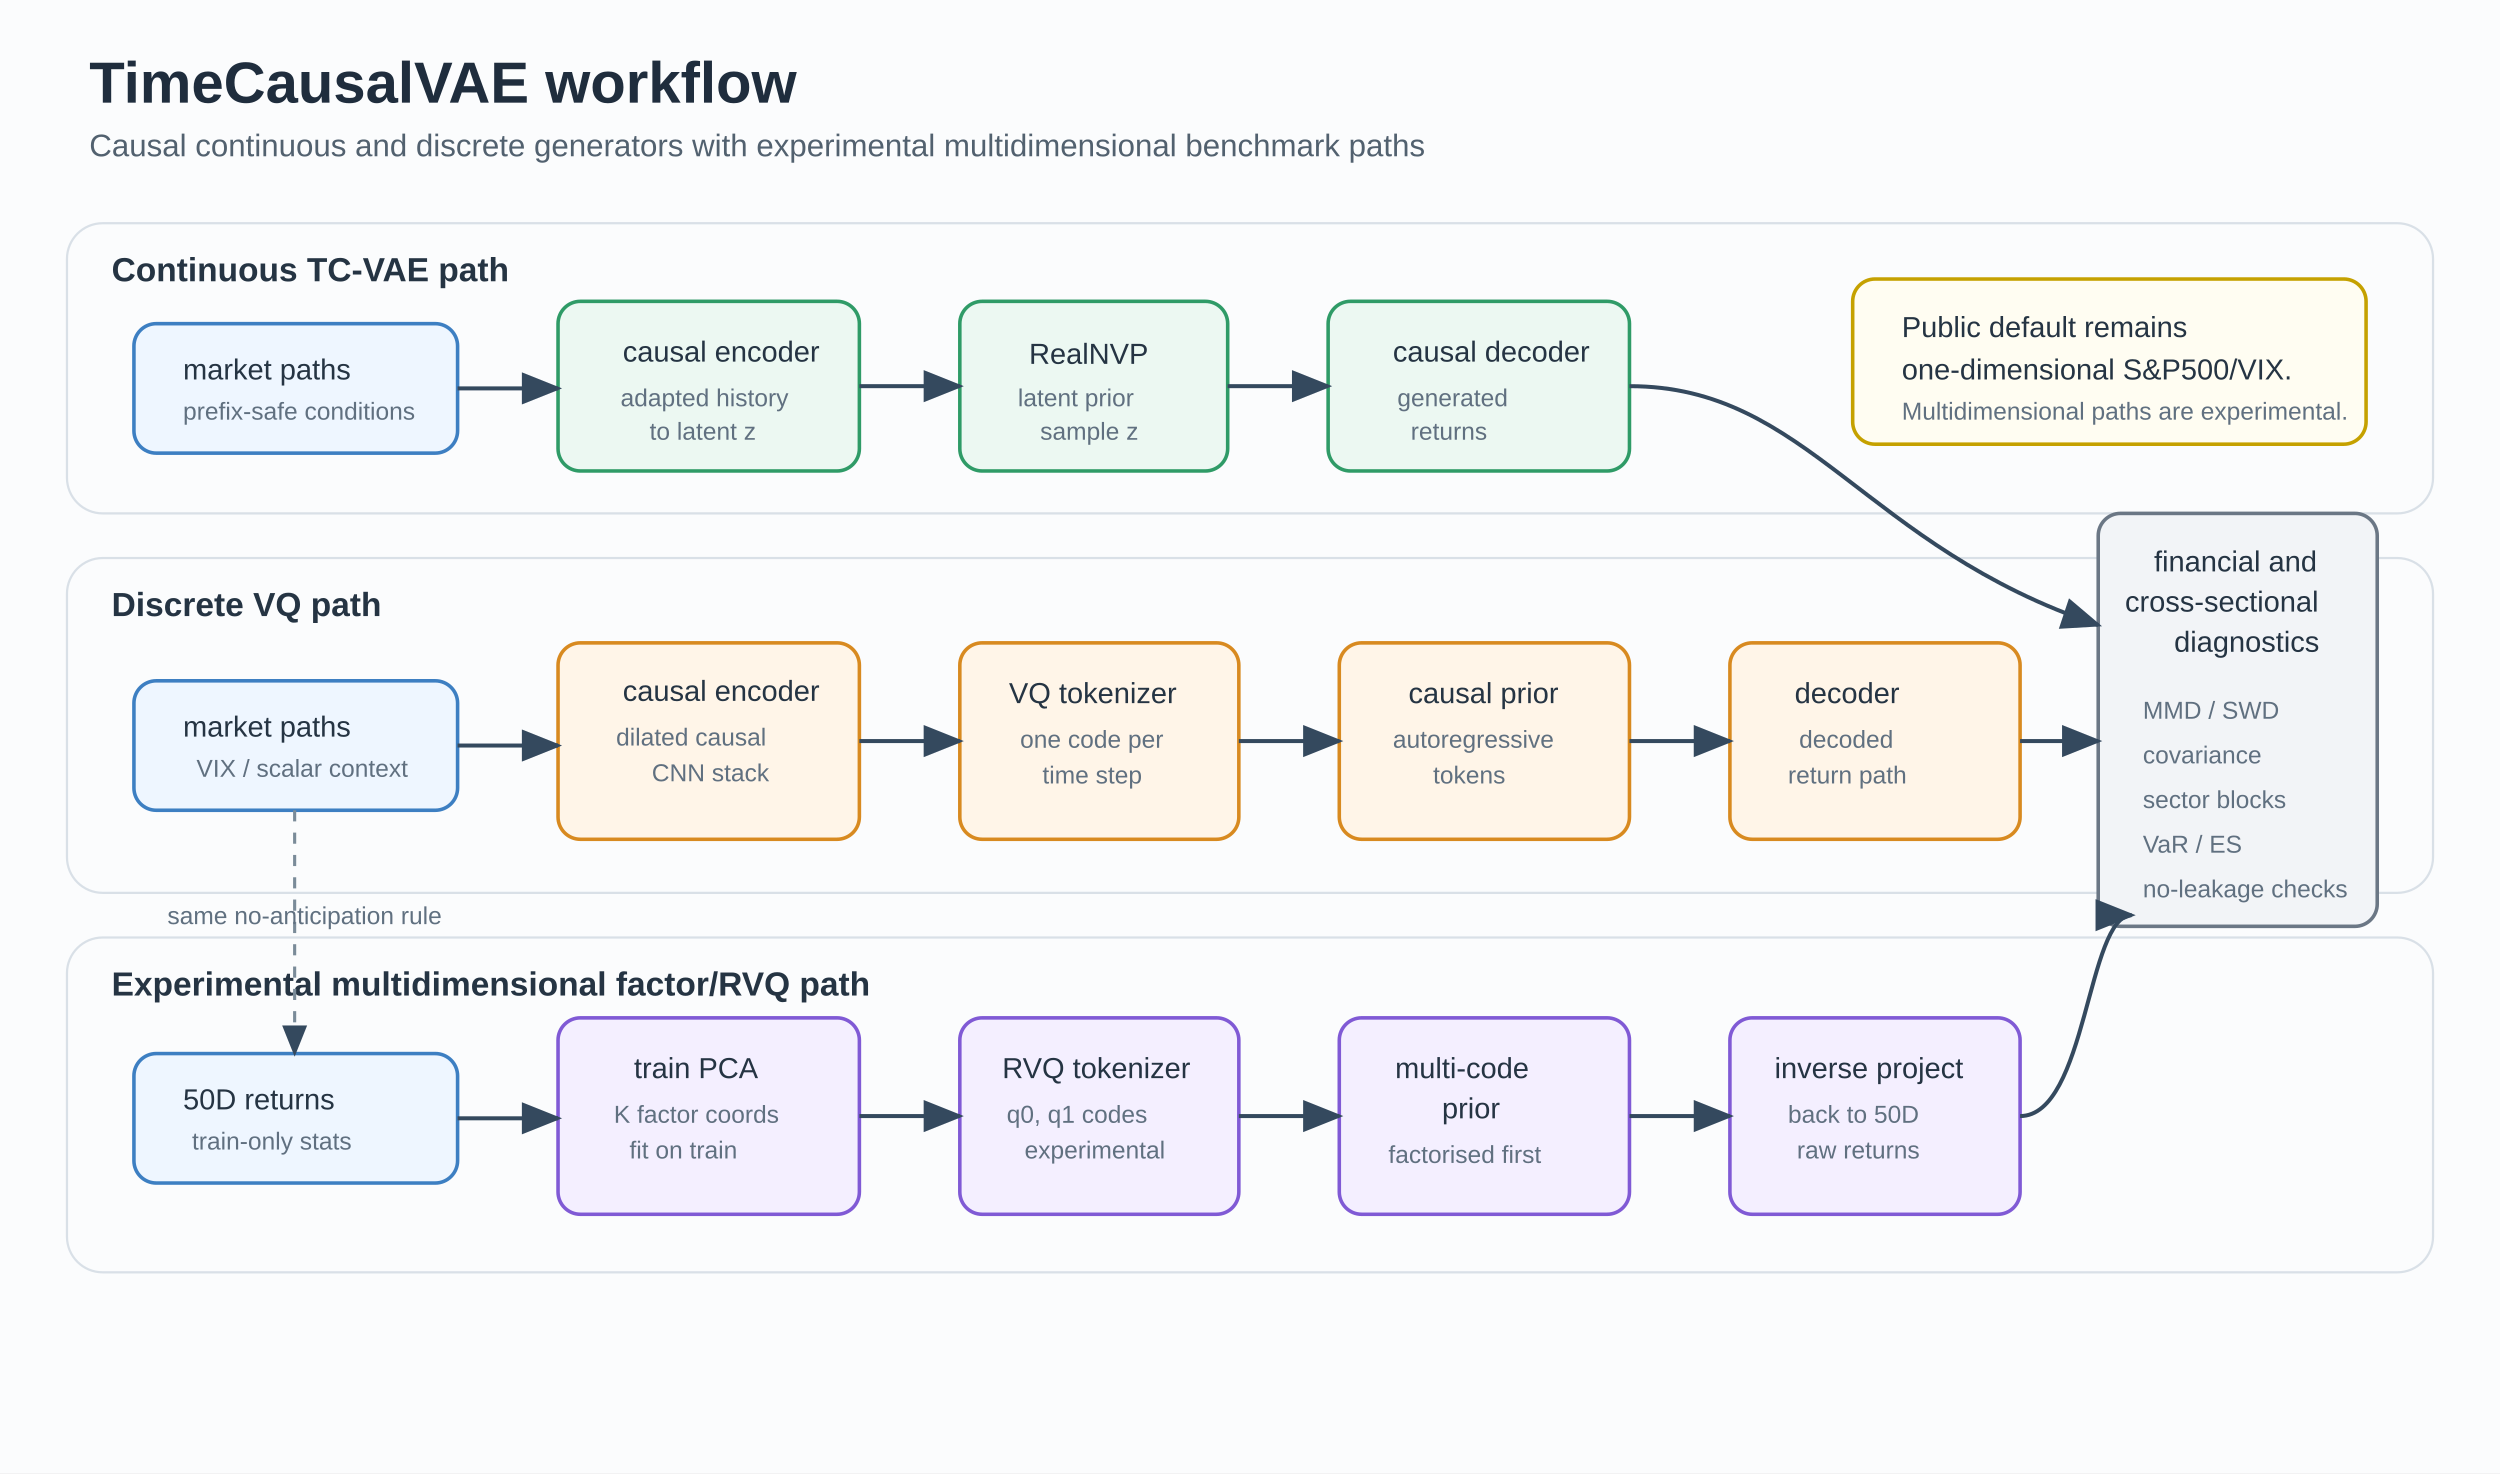
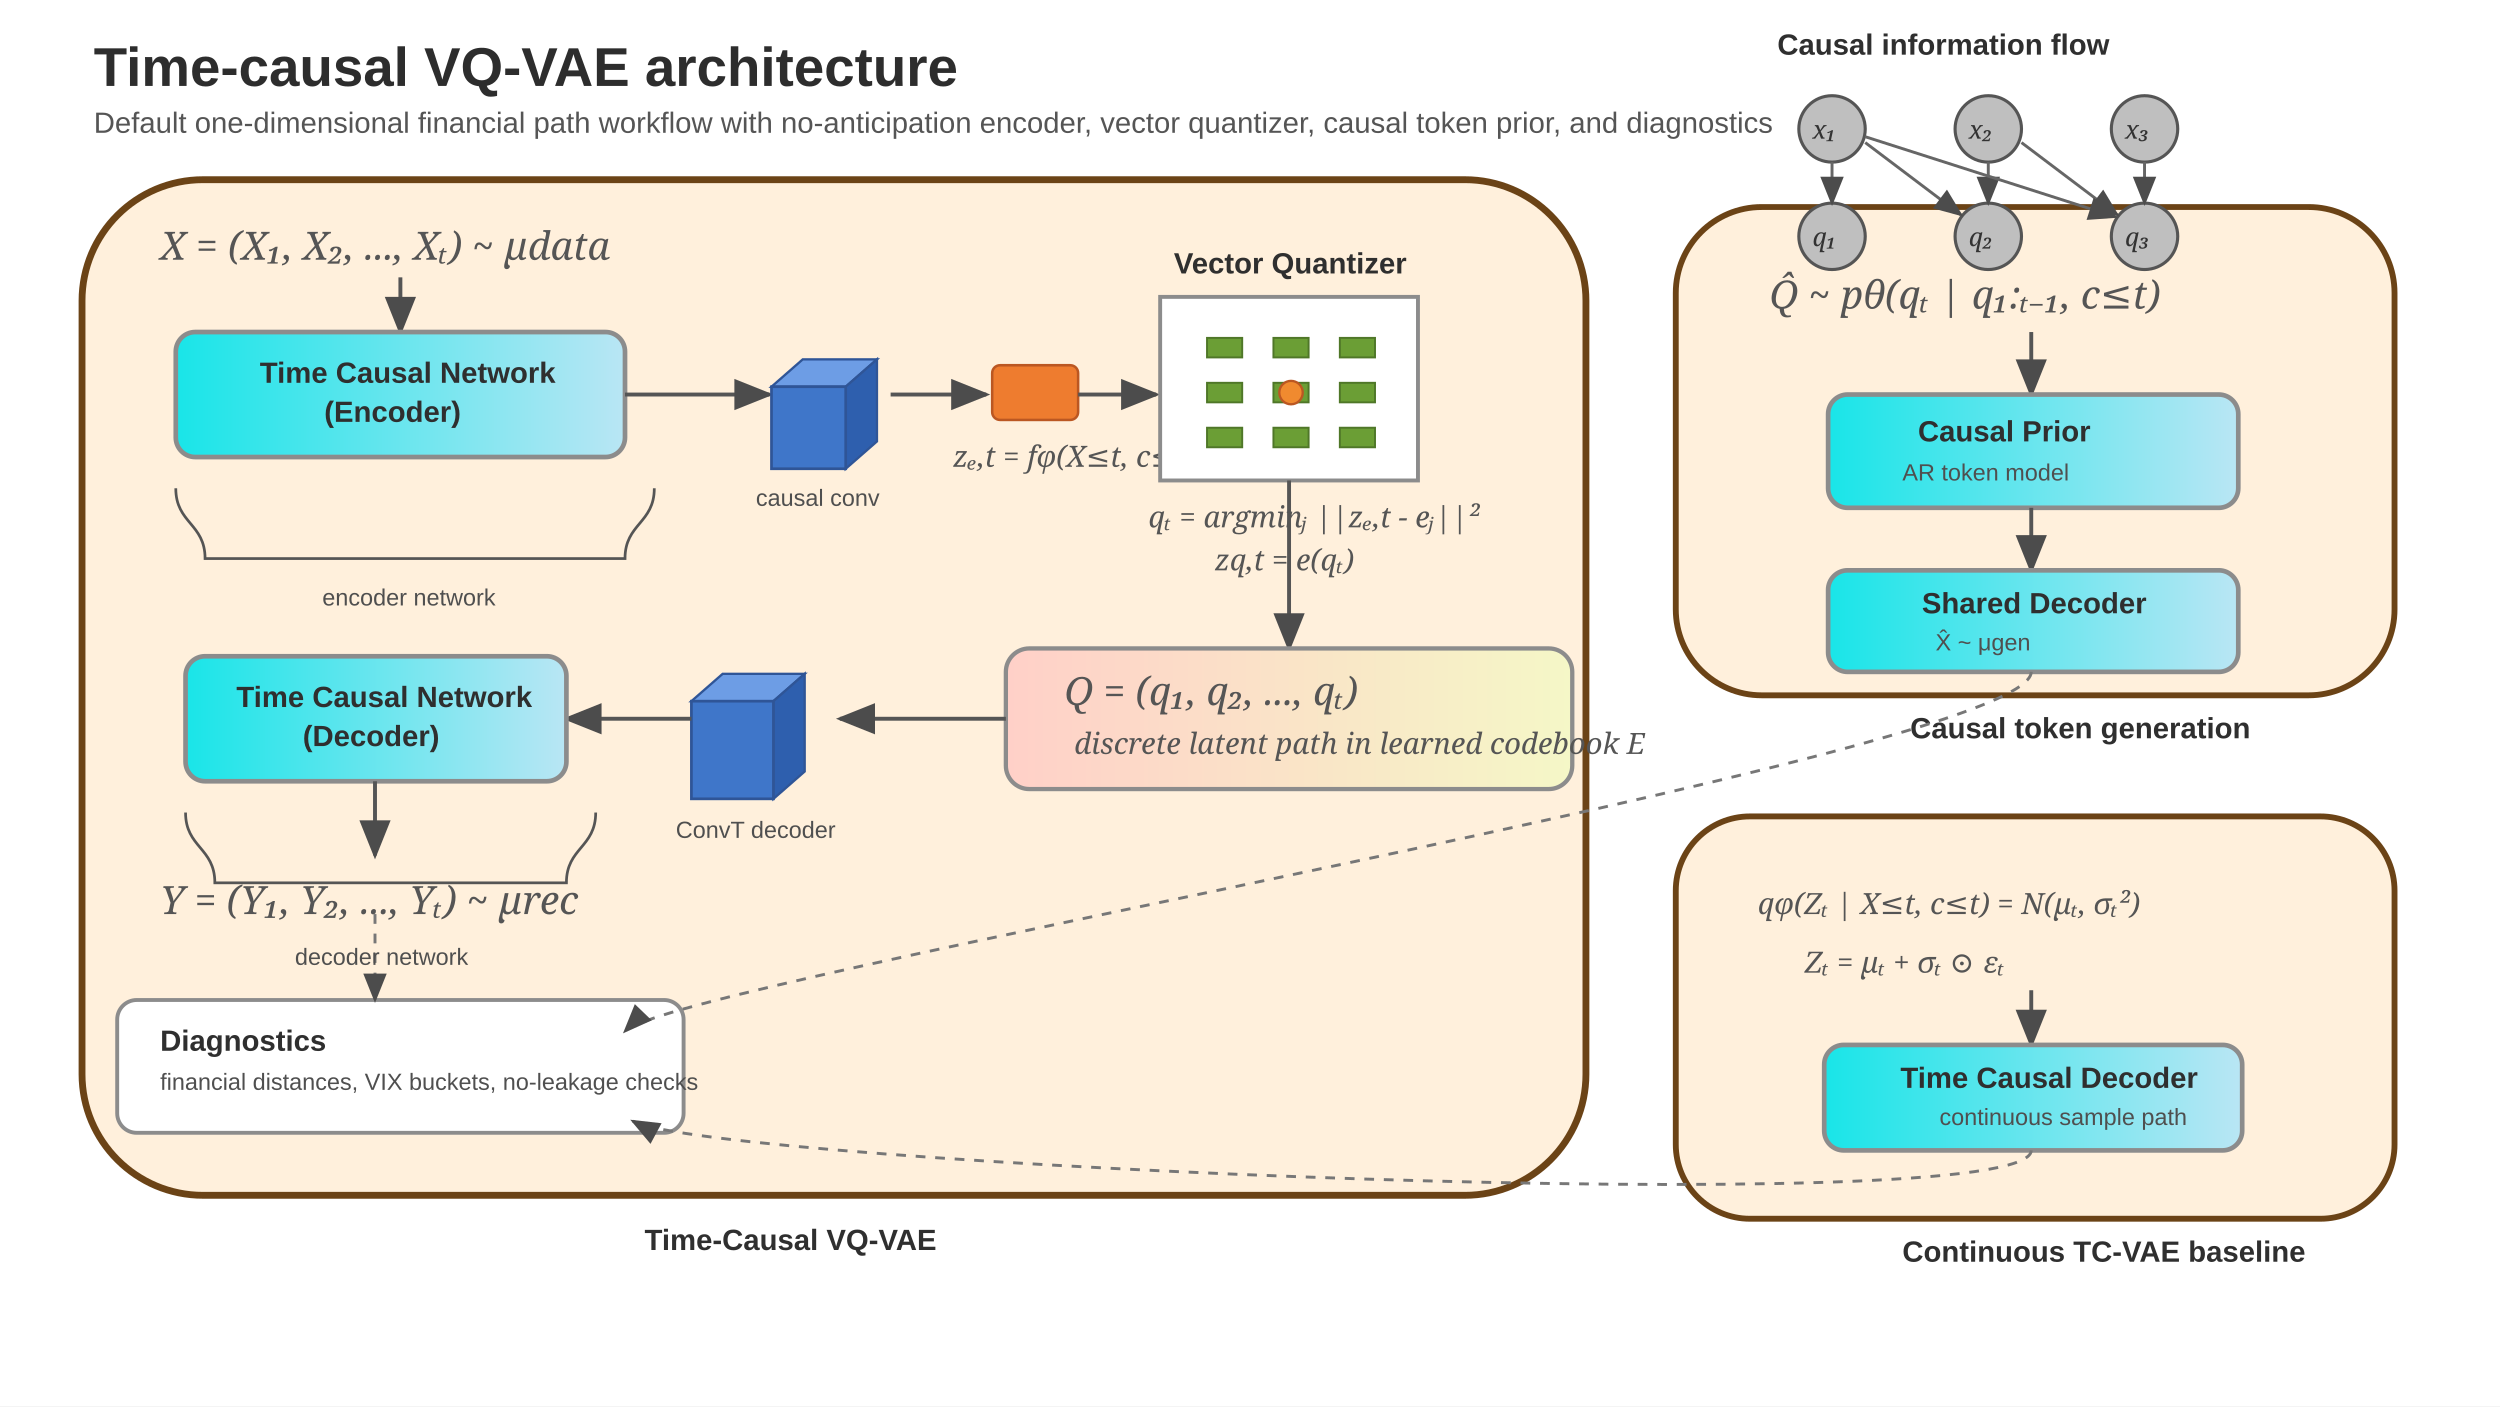
- <svg xmlns="http://www.w3.org/2000/svg" width="1120" height="660" viewBox="0 0 1120 660" role="img" aria-labelledby="title desc">
+ <svg xmlns="http://www.w3.org/2000/svg" width="1280" height="720" viewBox="0 0 1280 720" role="img" aria-labelledby="title desc">
  <defs>
+     <linearGradient id="cyanBox" x1="0" x2="1" y1="0" y2="0">
+       <stop offset="0" stop-color="#19e5e8" />
+       <stop offset="1" stop-color="#b9e6f4" />
+     </linearGradient>
+     <linearGradient id="latentBox" x1="0" x2="1" y1="0" y2="0">
+       <stop offset="0" stop-color="#ffd0c8" />
+       <stop offset="1" stop-color="#f5f7c7" />
+     </linearGradient>
    <marker id="arrow" markerWidth="10" markerHeight="8" refX="9" refY="4" orient="auto" markerUnits="strokeWidth">
-       <path d="M0,0 L10,4 L0,8 Z" fill="#34495e" />
+       <path d="M0,0 L10,4 L0,8 Z" fill="#4c4c4c" />
    </marker>
    <style>
-       .bg { fill: #fbfcfd; }
-       .title { font: 700 26px Arial, sans-serif; fill: #1f2d3d; }
-       .subtitle { font: 14px Arial, sans-serif; fill: #52616f; }
-       .lane-title { font: 700 15px Arial, sans-serif; fill: #253443; }
-       .label { font: 13px Arial, sans-serif; fill: #253443; }
-       .small { font: 11px Arial, sans-serif; fill: #607080; }
-       .box { stroke-width: 1.6; rx: 10; ry: 10; }
-       .input { fill: #eef6ff; stroke: #3d7fc2; }
-       .continuous { fill: #ecf8f2; stroke: #2f9b67; }
-       .discrete { fill: #fff5e8; stroke: #d88a20; }
-       .factor { fill: #f4efff; stroke: #805ad5; }
-       .diagnostic { fill: #f2f4f7; stroke: #6b7785; }
-       .note { fill: #fffdf2; stroke: #c5a100; }
-       .line { stroke: #34495e; stroke-width: 1.8; fill: none; marker-end: url(#arrow); }
-       .soft-line { stroke: #7a8b99; stroke-width: 1.4; stroke-dasharray: 5 5; fill: none; marker-end: url(#arrow); }
-       .lane { stroke: #d9e0e7; stroke-width: 1; fill: none; }
+       .title { font: 700 28px Arial, sans-serif; fill: #2d2d2d; }
+       .subtitle { font: 15px Arial, sans-serif; fill: #555; }
+       .panel { fill: #fff0dc; stroke: #6b4316; stroke-width: 3.5; }
+       .panel-small { fill: #fff0dc; stroke: #6b4316; stroke-width: 3; }
+       .module { fill: url(#cyanBox); stroke: #8c8c8c; stroke-width: 2.4; }
+       .latent { fill: url(#latentBox); stroke: #8c8c8c; stroke-width: 2.2; }
+       .quant { fill: #ffffff; stroke: #8c8c8c; stroke-width: 2; }
+       .cube-front { fill: #3f76c9; stroke: #2f5597; stroke-width: 1.4; }
+       .cube-side { fill: #2e5fae; stroke: #2f5597; stroke-width: 1.2; }
+       .cube-top { fill: #6d9de5; stroke: #2f5597; stroke-width: 1.2; }
+       .orange { fill: #ee7c2f; stroke: #bb5722; stroke-width: 1.3; }
+       .green { fill: #6b9e35; stroke: #4f7728; stroke-width: 1; }
+       .node { fill: #bfbfbf; stroke: #555; stroke-width: 1.6; }
+       .node-text { font: italic 13px Georgia, serif; fill: #333; }
+       .label { font: 700 15px Arial, sans-serif; fill: #2f2f2f; }
+       .small { font: 12px Arial, sans-serif; fill: #4f4f4f; }
+       .formula { font: italic 20px Georgia, serif; fill: #555; }
+       .formula-small { font: italic 15px Georgia, serif; fill: #555; }
+       .caption { font: 13px Arial, sans-serif; fill: #5e5e5e; }
+       .line { stroke: #555; stroke-width: 2; fill: none; marker-end: url(#arrow); }
+       .thin-line { stroke: #666; stroke-width: 1.5; fill: none; marker-end: url(#arrow); }
+       .dash { stroke: #777; stroke-width: 1.5; stroke-dasharray: 5 5; fill: none; marker-end: url(#arrow); }
+       .brace { stroke: #555; stroke-width: 1.4; fill: none; }
    </style>
  </defs>
-   <rect class="bg" x="0" y="0" width="1120" height="660" />
-   <text class="title" x="40" y="46">TimeCausalVAE workflow</text>
-   <text class="subtitle" x="40" y="70">Causal continuous and discrete generators with experimental multidimensional benchmark paths</text>
-   <rect class="lane" x="30" y="100" width="1060" height="130" rx="16" />
-   <rect class="lane" x="30" y="250" width="1060" height="150" rx="16" />
-   <rect class="lane" x="30" y="420" width="1060" height="150" rx="16" />
-   <text class="lane-title" x="50" y="126">Continuous TC-VAE path</text>
-   <text class="lane-title" x="50" y="276">Discrete VQ path</text>
-   <text class="lane-title" x="50" y="446">Experimental multidimensional factor/RVQ path</text>
-   <rect class="box input" x="60" y="145" width="145" height="58" />
-   <text class="label" x="82" y="170">market paths</text>
-   <text class="small" x="82" y="188">prefix-safe conditions</text>
-   <rect class="box continuous" x="250" y="135" width="135" height="76" />
-   <text class="label" x="279" y="162">causal encoder</text>
-   <text class="small" x="278" y="182">adapted history</text>
-   <text class="small" x="291" y="197">to latent z</text>
-   <rect class="box continuous" x="430" y="135" width="120" height="76" />
-   <text class="label" x="461" y="163">RealNVP</text>
-   <text class="small" x="456" y="182">latent prior</text>
-   <text class="small" x="466" y="197">sample z</text>
-   <rect class="box continuous" x="595" y="135" width="135" height="76" />
-   <text class="label" x="624" y="162">causal decoder</text>
-   <text class="small" x="626" y="182">generated</text>
-   <text class="small" x="632" y="197">returns</text>
-   <rect class="box input" x="60" y="305" width="145" height="58" />
-   <text class="label" x="82" y="330">market paths</text>
-   <text class="small" x="88" y="348">VIX / scalar context</text>
-   <rect class="box discrete" x="250" y="288" width="135" height="88" />
-   <text class="label" x="279" y="314">causal encoder</text>
-   <text class="small" x="276" y="334">dilated causal</text>
-   <text class="small" x="292" y="350">CNN stack</text>
-   <rect class="box discrete" x="430" y="288" width="125" height="88" />
-   <text class="label" x="452" y="315">VQ tokenizer</text>
-   <text class="small" x="457" y="335">one code per</text>
-   <text class="small" x="467" y="351">time step</text>
-   <rect class="box discrete" x="600" y="288" width="130" height="88" />
-   <text class="label" x="631" y="315">causal prior</text>
-   <text class="small" x="624" y="335">autoregressive</text>
-   <text class="small" x="642" y="351">tokens</text>
-   <rect class="box discrete" x="775" y="288" width="130" height="88" />
-   <text class="label" x="804" y="315">decoder</text>
-   <text class="small" x="806" y="335">decoded</text>
-   <text class="small" x="801" y="351">return path</text>
-   <rect class="box input" x="60" y="472" width="145" height="58" />
-   <text class="label" x="82" y="497">50D returns</text>
-   <text class="small" x="86" y="515">train-only stats</text>
-   <rect class="box factor" x="250" y="456" width="135" height="88" />
-   <text class="label" x="284" y="483">train PCA</text>
-   <text class="small" x="275" y="503">K factor coords</text>
-   <text class="small" x="282" y="519">fit on train</text>
-   <rect class="box factor" x="430" y="456" width="125" height="88" />
-   <text class="label" x="449" y="483">RVQ tokenizer</text>
-   <text class="small" x="451" y="503">q0, q1 codes</text>
-   <text class="small" x="459" y="519">experimental</text>
-   <rect class="box factor" x="600" y="456" width="130" height="88" />
-   <text class="label" x="625" y="483">multi-code</text>
-   <text class="label" x="646" y="501">prior</text>
-   <text class="small" x="622" y="521">factorised first</text>
-   <rect class="box factor" x="775" y="456" width="130" height="88" />
-   <text class="label" x="795" y="483">inverse project</text>
-   <text class="small" x="801" y="503">back to 50D</text>
-   <text class="small" x="805" y="519">raw returns</text>
-   <rect class="box diagnostic" x="940" y="230" width="125" height="185" />
-   <text class="label" x="965" y="256">financial and</text>
-   <text class="label" x="952" y="274">cross-sectional</text>
-   <text class="label" x="974" y="292">diagnostics</text>
-   <text class="small" x="960" y="322">MMD / SWD</text>
-   <text class="small" x="960" y="342">covariance</text>
-   <text class="small" x="960" y="362">sector blocks</text>
-   <text class="small" x="960" y="382">VaR / ES</text>
-   <text class="small" x="960" y="402">no-leakage checks</text>
-   <rect class="box note" x="830" y="125" width="230" height="74" />
-   <text class="label" x="852" y="151">Public default remains</text>
-   <text class="label" x="852" y="170">one-dimensional S&amp;P500/VIX.</text>
-   <text class="small" x="852" y="188">Multidimensional paths are experimental.</text>
-   <path class="line" d="M205,174 H250" />
-   <path class="line" d="M385,173 H430" />
-   <path class="line" d="M550,173 H595" />
-   <path class="line" d="M730,173 C810,173 835,245 940,280" />
-   <path class="line" d="M205,334 H250" />
-   <path class="line" d="M385,332 H430" />
-   <path class="line" d="M555,332 H600" />
-   <path class="line" d="M730,332 H775" />
-   <path class="line" d="M905,332 H940" />
-   <path class="line" d="M205,501 H250" />
-   <path class="line" d="M385,500 H430" />
-   <path class="line" d="M555,500 H600" />
-   <path class="line" d="M730,500 H775" />
-   <path class="line" d="M905,500 C935,500 935,410 955,410" />
-   <path class="soft-line" d="M132,363 C132,390 132,430 132,472" />
-   <text class="small" x="75" y="414">same no-anticipation rule</text>
+   <rect x="0" y="0" width="1280" height="720" fill="#ffffff" />
+   <text class="title" x="48" y="44">Time-causal VQ-VAE architecture</text>
+   <text class="subtitle" x="48" y="68">Default one-dimensional financial path workflow with no-anticipation encoder, vector quantizer, causal token prior, and diagnostics</text>
+   <rect class="panel" x="42" y="92" width="770" height="520" rx="62" />
+   <text class="label" x="330" y="640">Time-Causal VQ-VAE</text>
+   <text class="formula" x="82" y="133">X = (X₁, X₂, ..., Xₜ) ~ μdata</text>
+   <path class="line" d="M205,142 V170" />
+   <rect class="module" x="90" y="170" width="230" height="64" rx="10" />
+   <text class="label" x="133" y="196">Time Causal Network</text>
+   <text class="label" x="166" y="216">(Encoder)</text>
+   <path class="line" d="M320,202 H394" />
+   <g transform="translate(395 176)">
+     <polygon class="cube-top" points="0,22 16,8 54,8 38,22" />
+     <polygon class="cube-side" points="38,22 54,8 54,50 38,64" />
+     <rect class="cube-front" x="0" y="22" width="38" height="42" />
+     <text class="small" x="-8" y="83">causal conv</text>
+   </g>
+   <path class="line" d="M456,202 H505" />
+   <rect class="orange" x="508" y="187" width="44" height="28" rx="4" />
+   <text class="formula-small" x="488" y="239">zₑ,t = fφ(X≤t, c≤t)</text>
+   <path class="line" d="M552,202 H592" />
+   <rect class="quant" x="594" y="152" width="132" height="94" />
+   <text class="label" x="601" y="140">Vector Quantizer</text>
+   <g transform="translate(618 173)">
+     <rect class="green" x="0" y="0" width="18" height="10" />
+     <rect class="green" x="34" y="0" width="18" height="10" />
+     <rect class="green" x="68" y="0" width="18" height="10" />
+     <rect class="green" x="0" y="23" width="18" height="10" />
+     <rect class="green" x="34" y="23" width="18" height="10" />
+     <rect class="green" x="68" y="23" width="18" height="10" />
+     <rect class="green" x="0" y="46" width="18" height="10" />
+     <rect class="green" x="34" y="46" width="18" height="10" />
+     <rect class="green" x="68" y="46" width="18" height="10" />
+     <circle cx="43" cy="28" r="6" fill="#f08a2f" stroke="#bb5722" stroke-width="1.2" />
+   </g>
+   <text class="formula-small" x="588" y="270">qₜ = argminⱼ ||zₑ,t - eⱼ||²</text>
+   <text class="formula-small" x="622" y="292">zq,t = e(qₜ)</text>
+   <path class="line" d="M660,246 V332" />
+   <rect class="latent" x="515" y="332" width="290" height="72" rx="12" />
+   <text class="formula" x="545" y="361">Q = (q₁, q₂, ..., qₜ)</text>
+   <text class="formula-small" x="550" y="386">discrete latent path in learned codebook E</text>
+   <path class="line" d="M515,368 H430" />
+   <g transform="translate(354 337)">
+     <polygon class="cube-top" points="0,22 16,8 58,8 42,22" />
+     <polygon class="cube-side" points="42,22 58,8 58,58 42,72" />
+     <rect class="cube-front" x="0" y="22" width="42" height="50" />
+     <text class="small" x="-8" y="92">ConvT decoder</text>
+   </g>
+   <path class="line" d="M354,368 H290" />
+   <rect class="module" x="95" y="336" width="195" height="64" rx="10" />
+   <text class="label" x="121" y="362">Time Causal Network</text>
+   <text class="label" x="155" y="382">(Decoder)</text>
+   <path class="line" d="M192,400 V438" />
+   <text class="formula" x="82" y="468">Y = (Y₁, Y₂, ..., Yₜ) ~ μrec</text>
+   <rect class="panel-small" x="858" y="106" width="368" height="250" rx="44" />
+   <text class="label" x="978" y="378">Causal token generation</text>
+   <text class="formula" x="906" y="158">Q̂ ~ pθ(qₜ | q₁:ₜ₋₁, c≤t)</text>
+   <path class="line" d="M1040,170 V202" />
+   <rect class="module" x="936" y="202" width="210" height="58" rx="10" />
+   <text class="label" x="982" y="226">Causal Prior</text>
+   <text class="small" x="974" y="246">AR token model</text>
+   <path class="line" d="M1040,260 V292" />
+   <rect class="module" x="936" y="292" width="210" height="52" rx="10" />
+   <text class="label" x="984" y="314">Shared Decoder</text>
+   <text class="small" x="991" y="333">X̂ ~ μgen</text>
+   <rect class="panel-small" x="858" y="418" width="368" height="206" rx="38" />
+   <text class="label" x="974" y="646">Continuous TC-VAE baseline</text>
+   <text class="formula-small" x="900" y="468">qφ(Zₜ | X≤t, c≤t) = N(μₜ, σₜ²)</text>
+   <text class="formula-small" x="924" y="498">Zₜ = μₜ + σₜ ⊙ εₜ</text>
+   <path class="line" d="M1040,507 V535" />
+   <rect class="module" x="934" y="535" width="214" height="54" rx="10" />
+   <text class="label" x="973" y="557">Time Causal Decoder</text>
+   <text class="small" x="993" y="576">continuous sample path</text>
+   <rect class="quant" x="60" y="512" width="290" height="68" rx="10" />
+   <text class="label" x="82" y="538">Diagnostics</text>
+   <text class="small" x="82" y="558">financial distances, VIX buckets, no-leakage checks</text>
+   <path class="dash" d="M192,468 V512" />
+   <path class="dash" d="M1040,344 C1040,386 345,502 320,528" />
+   <path class="dash" d="M1040,589 C1040,626 365,596 324,574" />
+   <g transform="translate(910 28)">
+     <text class="label" x="0" y="0">Causal information flow</text>
+     <circle class="node" cx="28" cy="38" r="17" />
+     <circle class="node" cx="108" cy="38" r="17" />
+     <circle class="node" cx="188" cy="38" r="17" />
+     <circle class="node" cx="28" cy="93" r="17" />
+     <circle class="node" cx="108" cy="93" r="17" />
+     <circle class="node" cx="188" cy="93" r="17" />
+     <text class="node-text" x="18" y="43">x₁</text>
+     <text class="node-text" x="98" y="43">x₂</text>
+     <text class="node-text" x="178" y="43">x₃</text>
+     <text class="node-text" x="18" y="98">q₁</text>
+     <text class="node-text" x="98" y="98">q₂</text>
+     <text class="node-text" x="178" y="98">q₃</text>
+     <path class="thin-line" d="M28,55 V76" />
+     <path class="thin-line" d="M108,55 V76" />
+     <path class="thin-line" d="M188,55 V76" />
+     <path class="thin-line" d="M45,45 L94,82" />
+     <path class="thin-line" d="M125,45 L174,82" />
+     <path class="thin-line" d="M45,42 L173,83" />
+   </g>
+   <path class="brace" d="M90,250 C90,268 105,268 105,286 H320 C320,268 335,268 335,250" />
+   <text class="small" x="165" y="310">encoder network</text>
+   <path class="brace" d="M95,416 C95,434 110,434 110,452 H290 C290,434 305,434 305,416" />
+   <text class="small" x="151" y="494">decoder network</text>
</svg>
